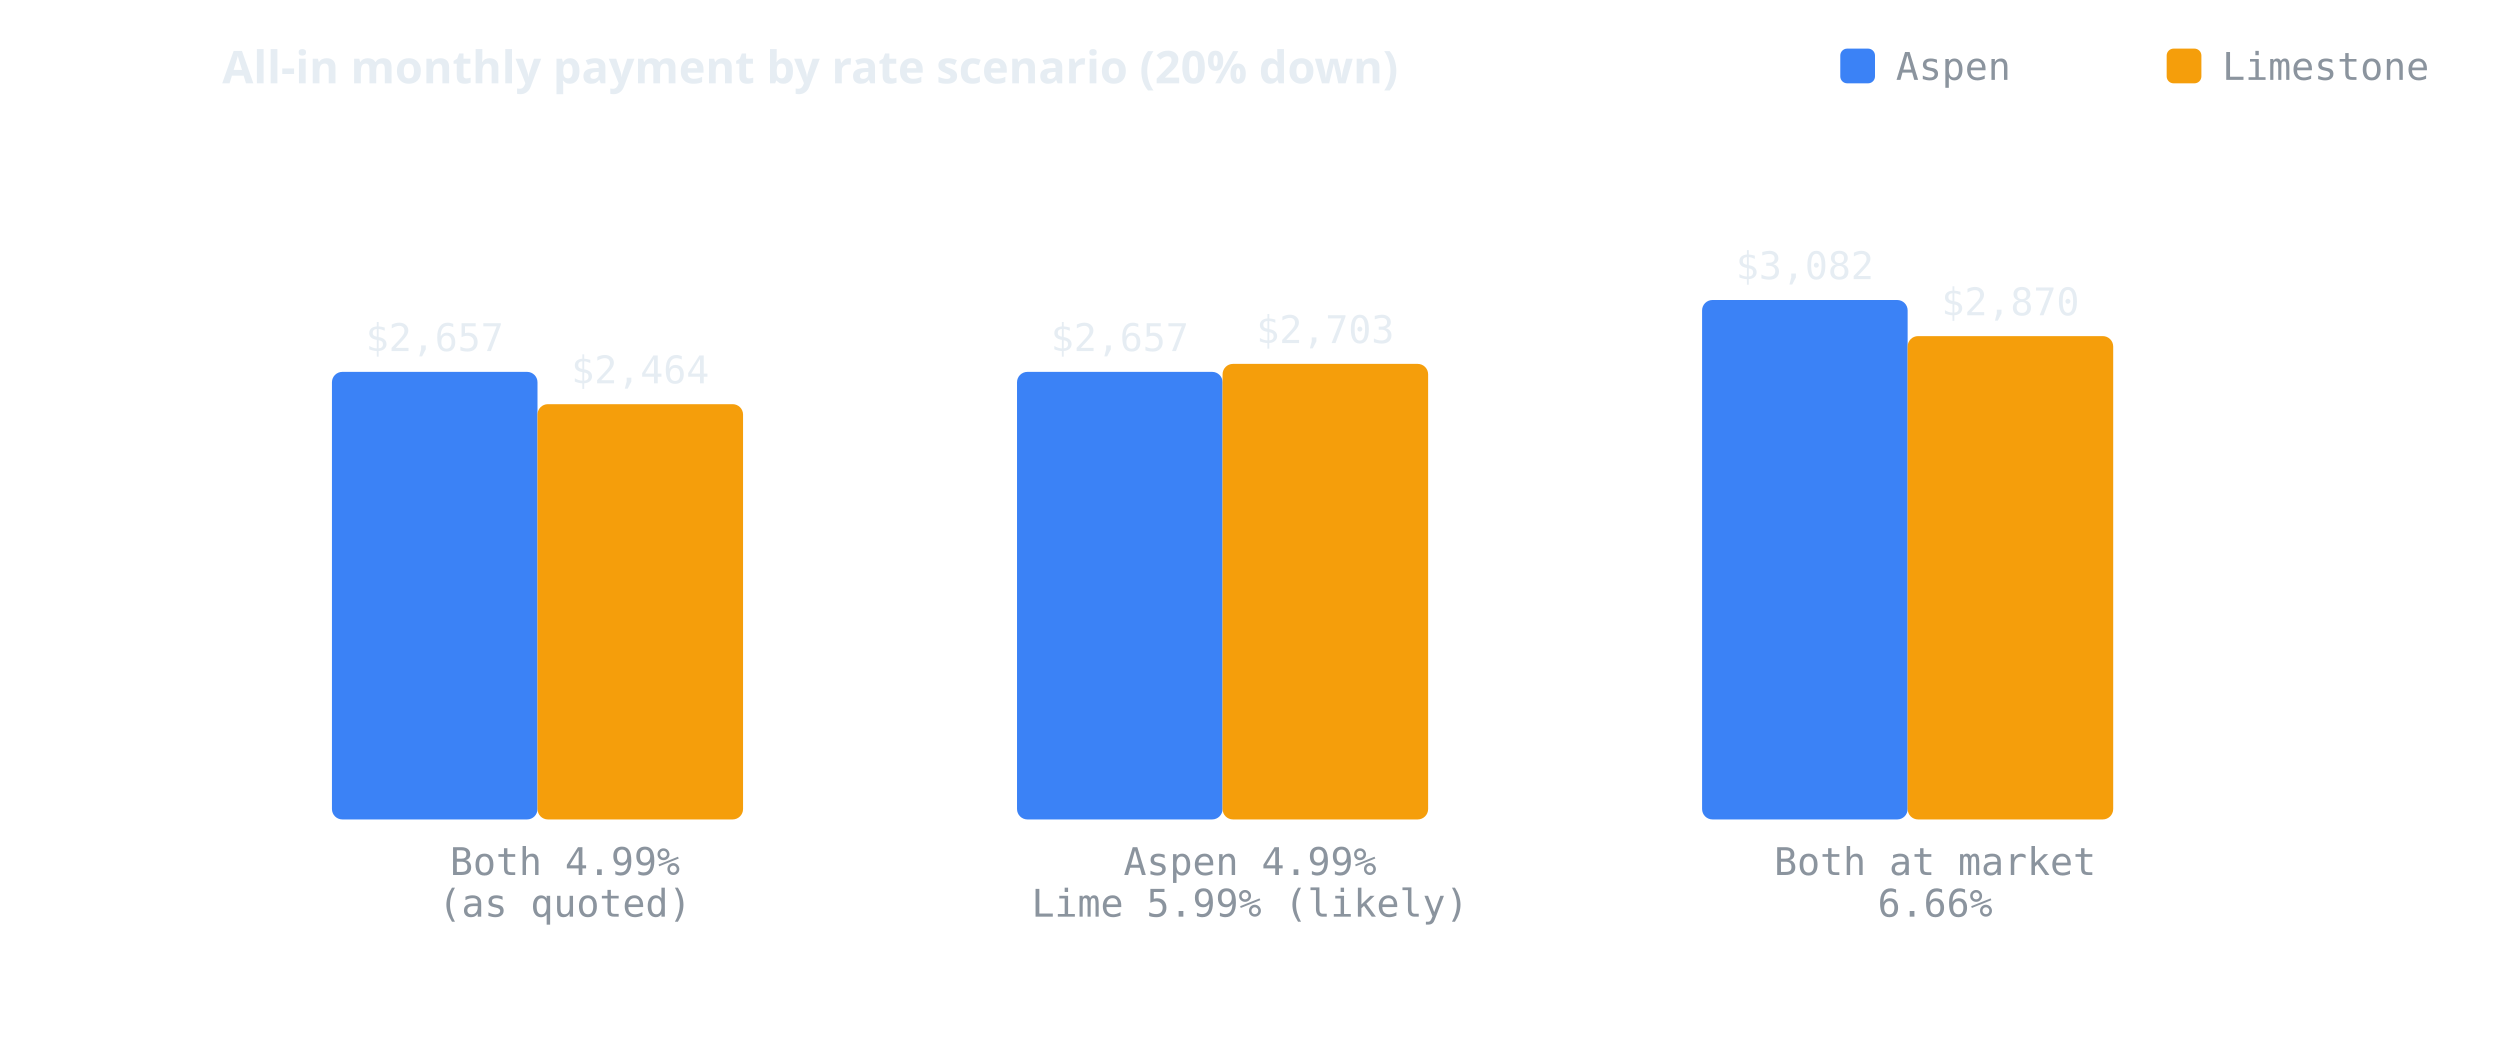
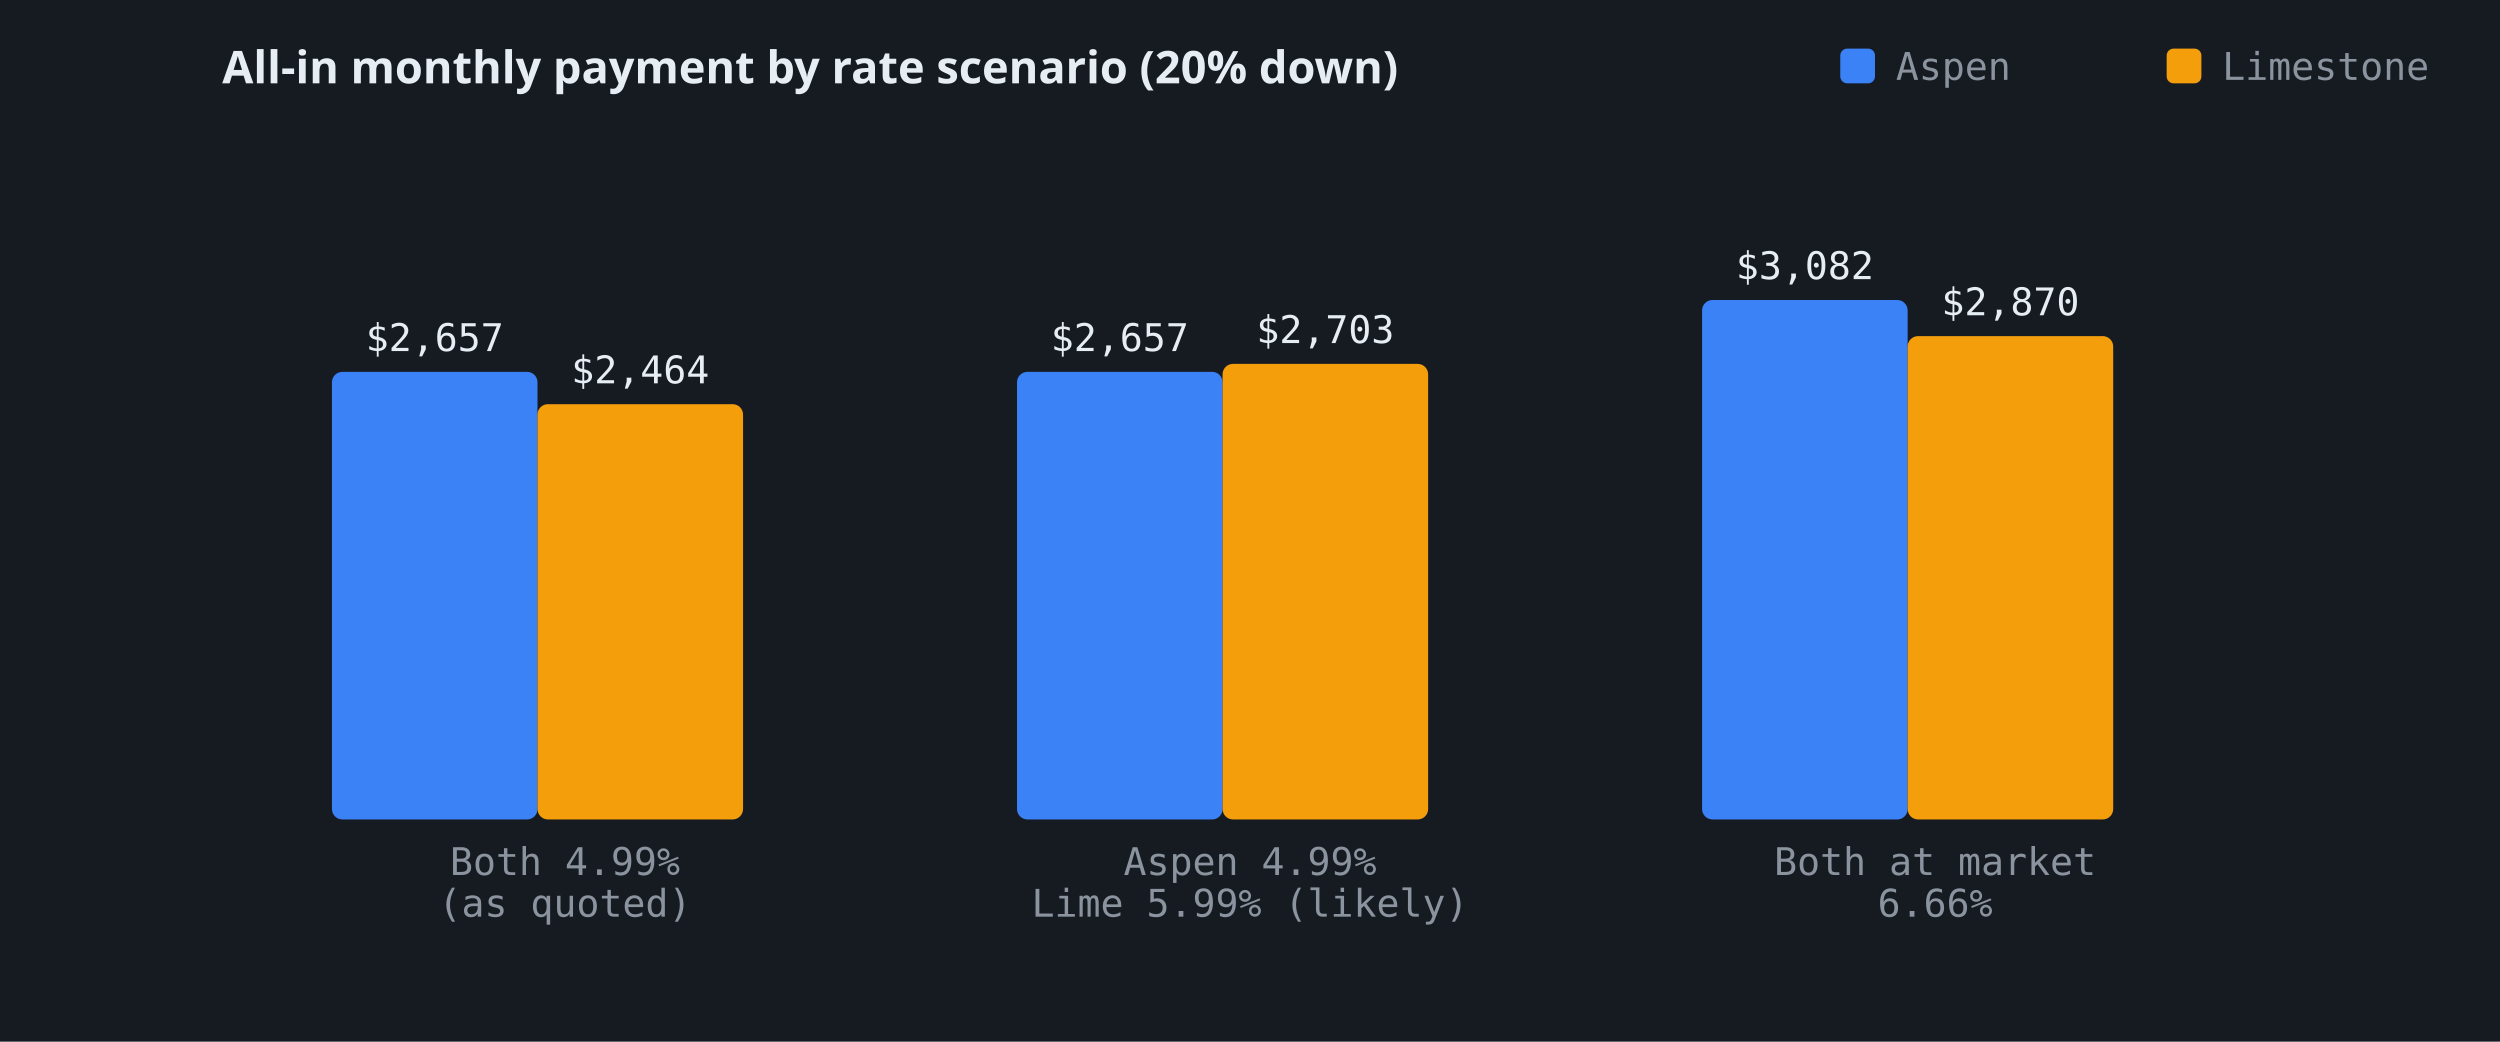
- <svg viewBox="0 0 720 300" class="cht">
+ <svg width="720" height="300" preserveAspectRatio="xMidYMid meet" viewBox="0 0 720 300" class="cht" data-bg="1">
  <style>.ax{fill:#8b949e;font:11px ui-monospace,monospace}.v{fill:#e6edf3;font:11px ui-monospace,monospace}.t{fill:#e6edf3;font:600 13px sans-serif}</style>
+   <rect width="720" height="300" fill="#161b22" />
  <text x="64" y="24" class="t">All-in monthly payment by rate scenario (20% down)</text>
  <rect x="530" y="14" width="10" height="10" fill="#3b82f6" rx="2" />
  <text x="546" y="23" class="ax">Aspen</text>
  <rect x="624" y="14" width="10" height="10" fill="#f59e0b" rx="2" />
  <text x="640" y="23" class="ax">Limestone</text>
  <rect x="95.6" y="107.1" width="59.2" height="128.9" fill="#3b82f6" rx="3" />
  <text x="125.2" y="101.1" text-anchor="middle" class="v">$2,657</text>
  <rect x="154.8" y="116.4" width="59.2" height="119.6" fill="#f59e0b" rx="3" />
  <text x="184.4" y="110.4" text-anchor="middle" class="v">$2,464</text>
  <text x="162.7" y="252" text-anchor="middle" class="ax">Both 4.99%</text>
  <text x="162.7" y="264" text-anchor="middle" class="ax">(as quoted)</text>
  <rect x="292.9" y="107.1" width="59.2" height="128.9" fill="#3b82f6" rx="3" />
  <text x="322.5" y="101.1" text-anchor="middle" class="v">$2,657</text>
  <rect x="352.1" y="104.8" width="59.2" height="131.2" fill="#f59e0b" rx="3" />
  <text x="381.7" y="98.8" text-anchor="middle" class="v">$2,703</text>
  <text x="360.0" y="252" text-anchor="middle" class="ax">Aspen 4.99%</text>
  <text x="360.0" y="264" text-anchor="middle" class="ax">Lime 5.99% (likely)</text>
  <rect x="490.2" y="86.4" width="59.2" height="149.6" fill="#3b82f6" rx="3" />
  <text x="519.8" y="80.4" text-anchor="middle" class="v">$3,082</text>
  <rect x="549.4" y="96.8" width="59.2" height="139.2" fill="#f59e0b" rx="3" />
  <text x="579.0" y="90.8" text-anchor="middle" class="v">$2,870</text>
  <text x="557.3" y="252" text-anchor="middle" class="ax">Both at market</text>
  <text x="557.3" y="264" text-anchor="middle" class="ax">6.66%</text>
</svg>
